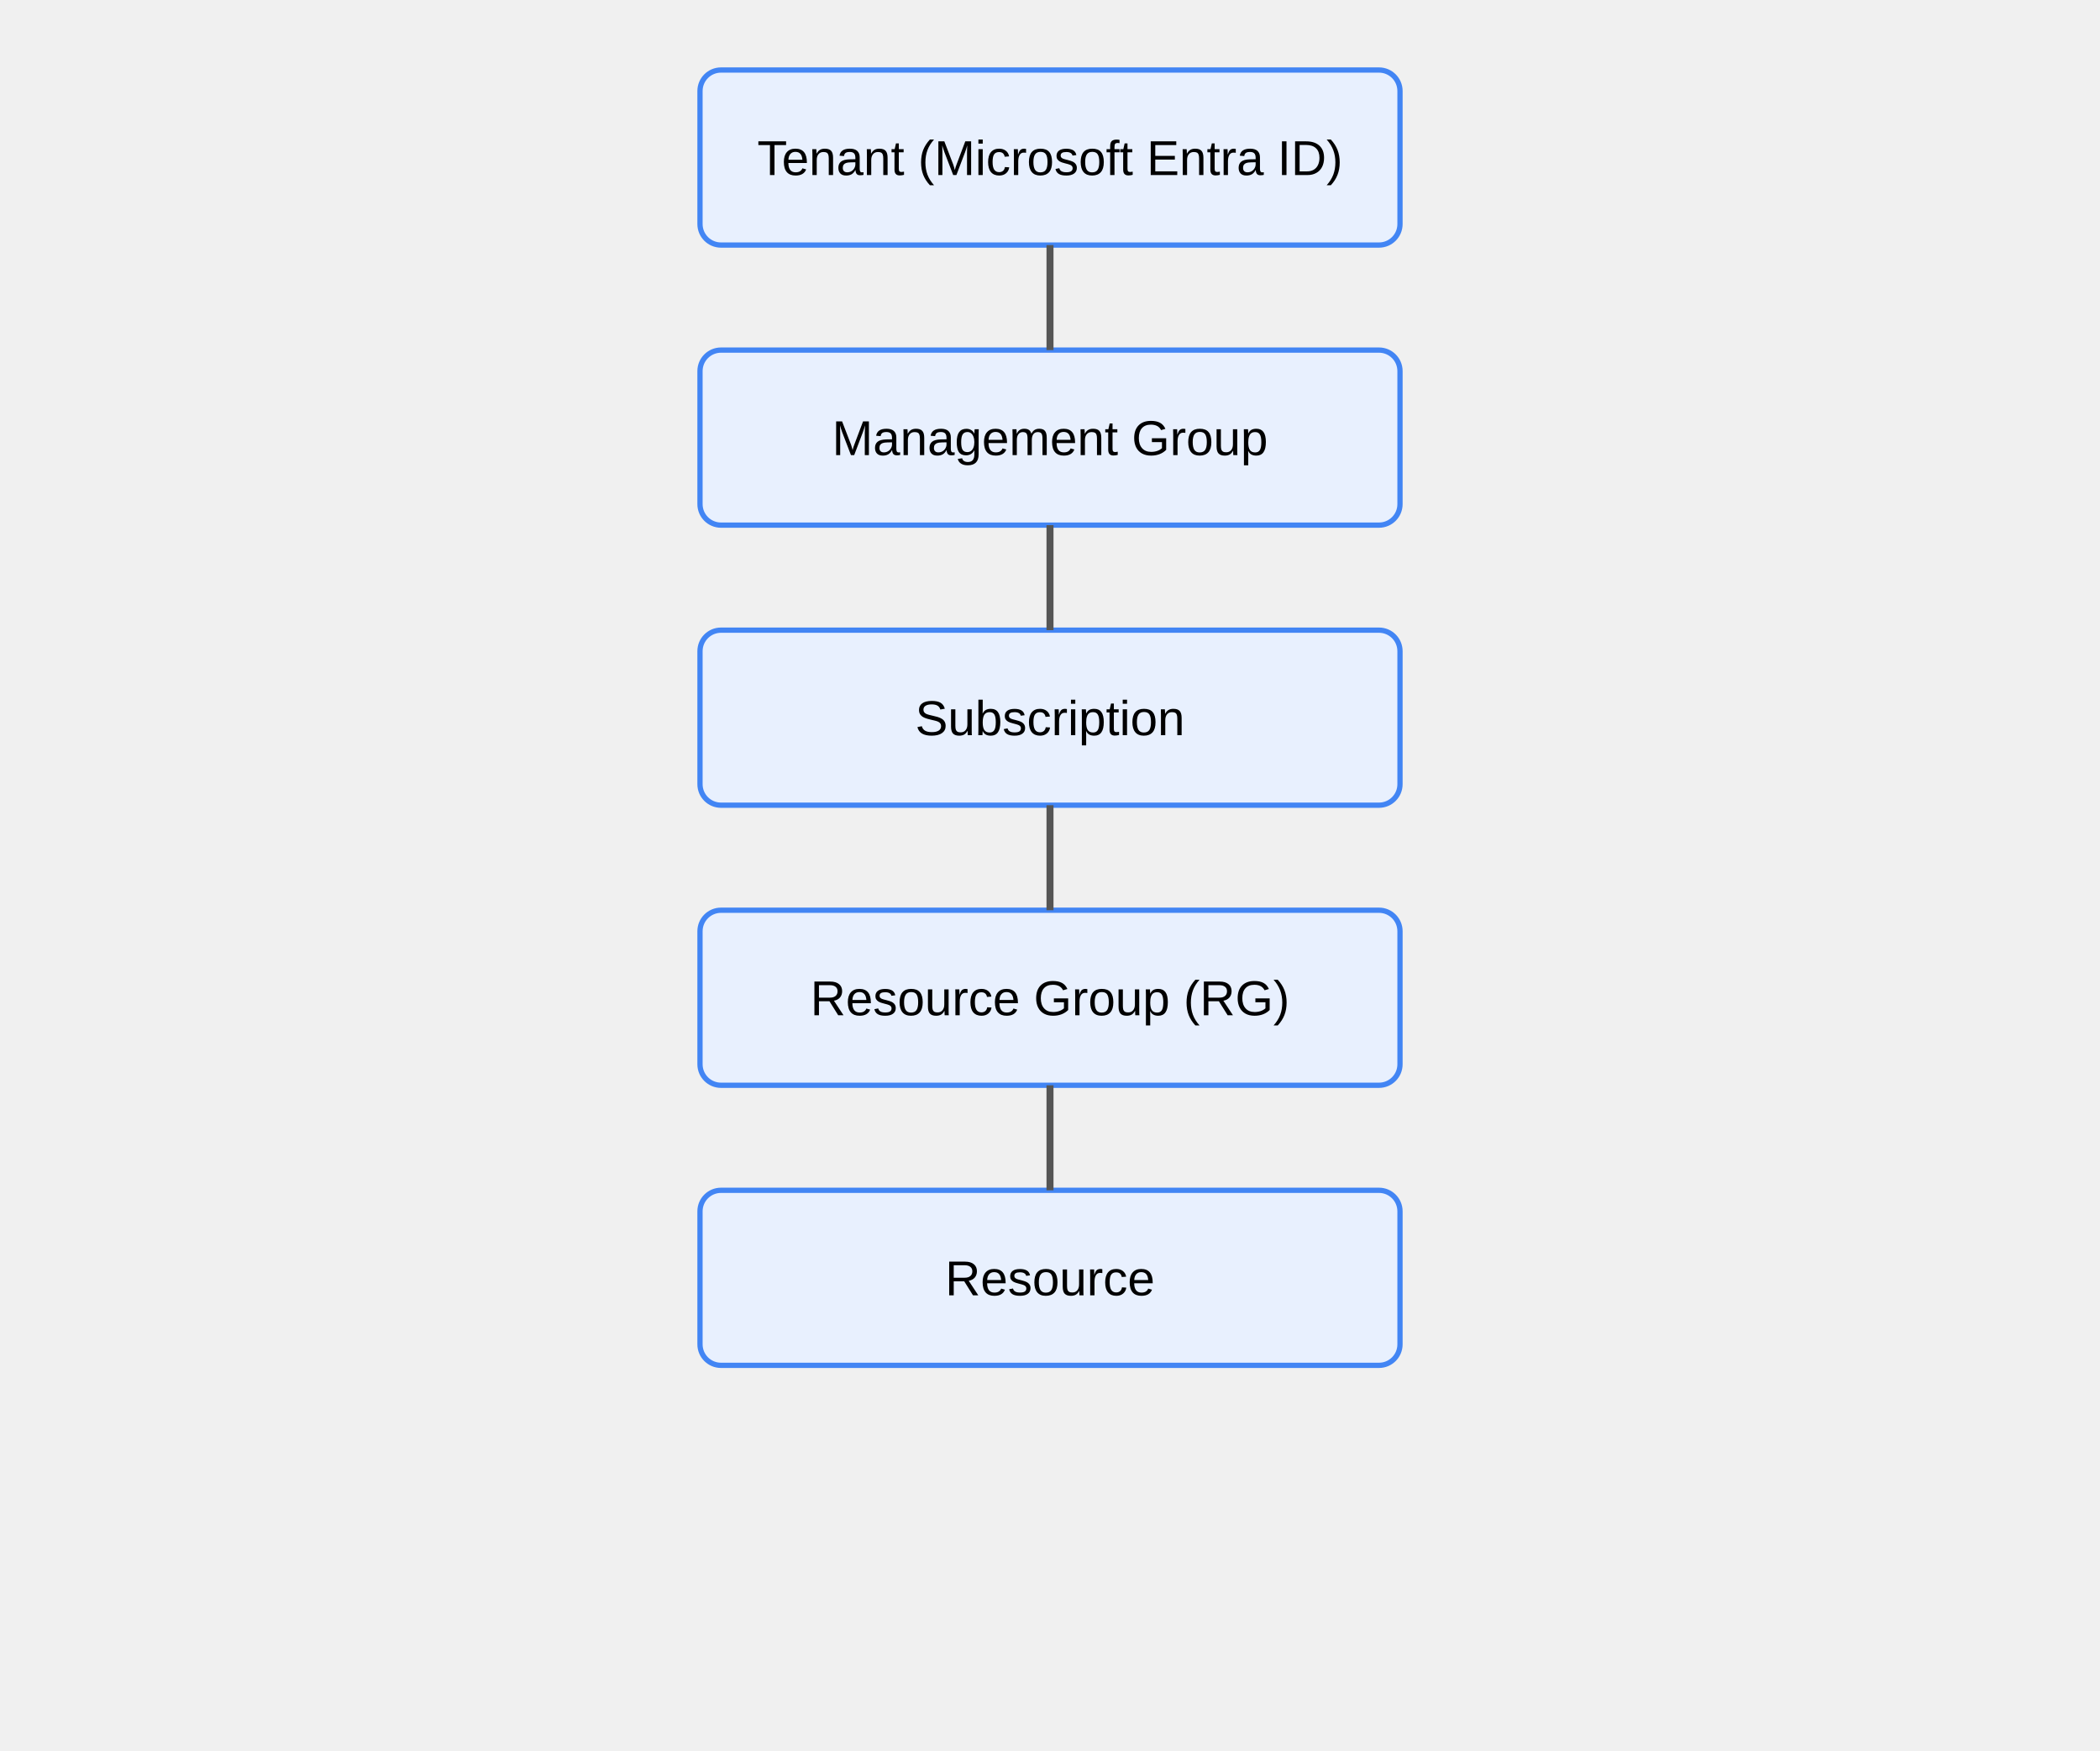
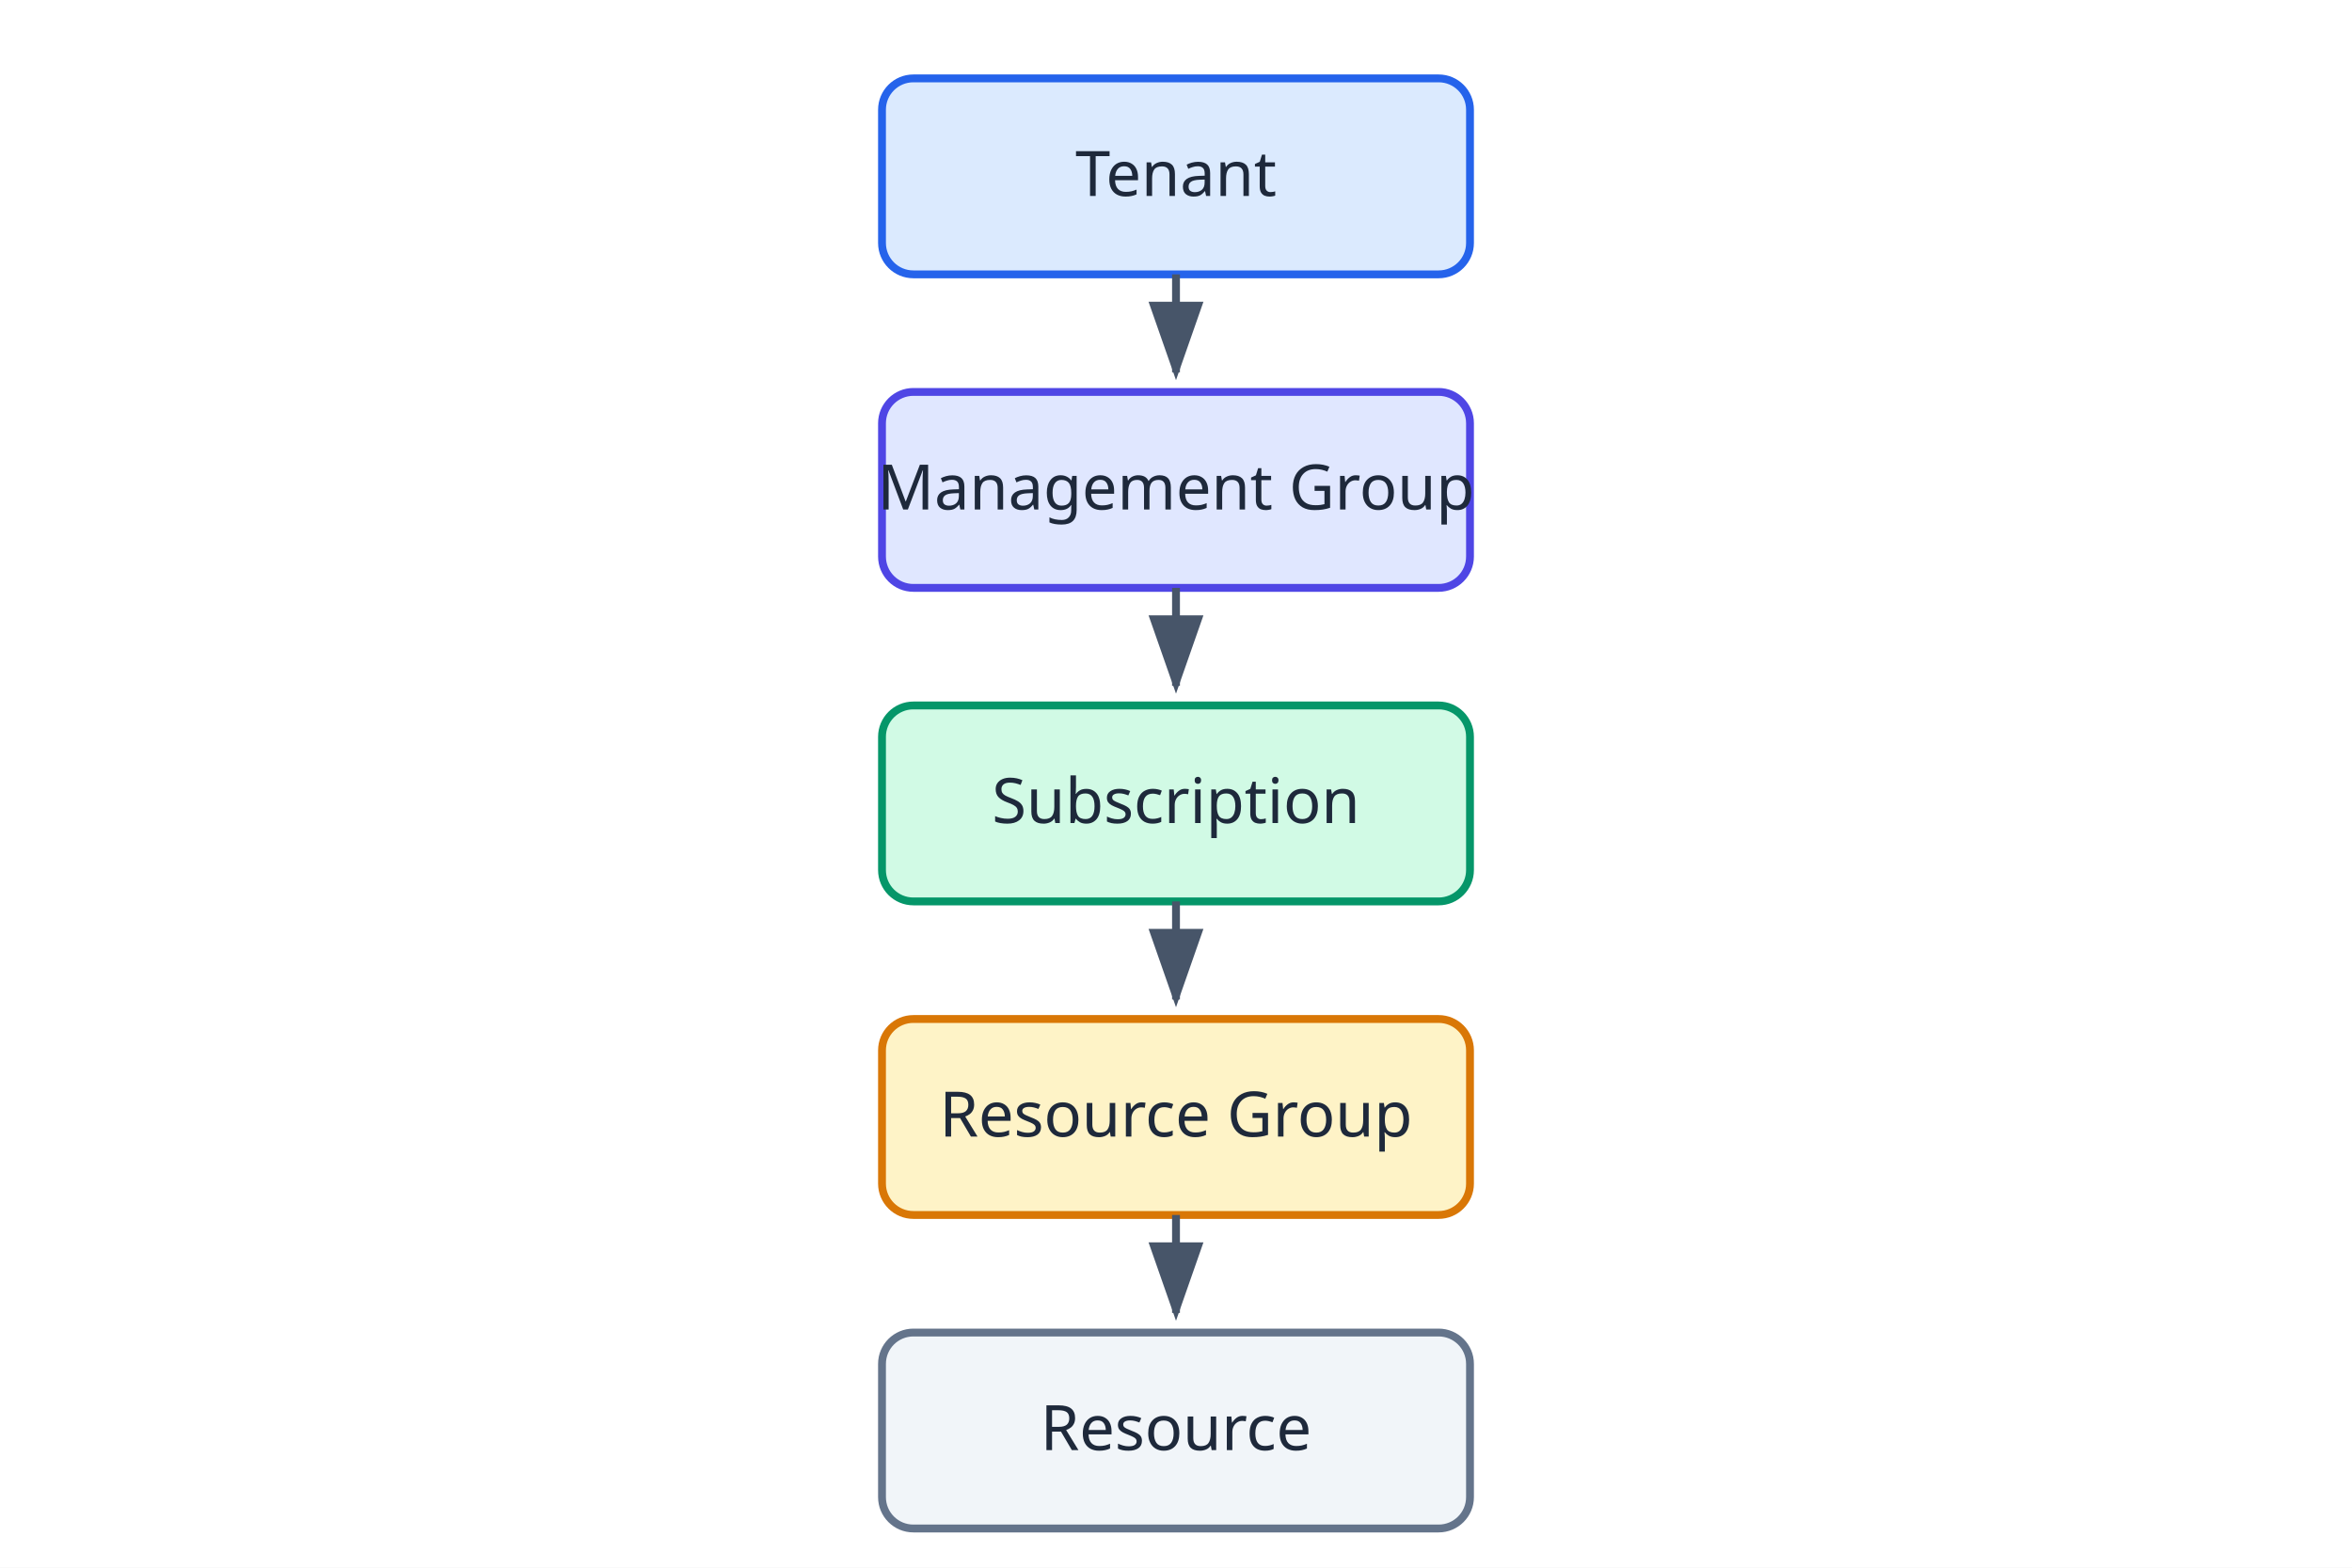
- <svg xmlns="http://www.w3.org/2000/svg" width="600" height="500">
-   <style>
-     .box { fill:#e8f0fe; stroke:#4285f4; stroke-width:1.5; }
-     .text { font-family: Arial; font-size: 14px; }
-   </style>
-   <rect x="200" y="20" width="200" height="50" rx="6" class="box" />
-   <text x="300" y="50" text-anchor="middle" class="text">Tenant (Microsoft Entra ID)</text>
-   <rect x="200" y="100" width="200" height="50" rx="6" class="box" />
-   <text x="300" y="130" text-anchor="middle" class="text">Management Group</text>
-   <rect x="200" y="180" width="200" height="50" rx="6" class="box" />
-   <text x="300" y="210" text-anchor="middle" class="text">Subscription</text>
-   <rect x="200" y="260" width="200" height="50" rx="6" class="box" />
-   <text x="300" y="290" text-anchor="middle" class="text">Resource Group (RG)</text>
-   <rect x="200" y="340" width="200" height="50" rx="6" class="box" />
-   <text x="300" y="370" text-anchor="middle" class="text">Resource</text>
-   <line x1="300" y1="70" x2="300" y2="100" stroke="#555" stroke-width="2" />
-   <line x1="300" y1="150" x2="300" y2="180" stroke="#555" stroke-width="2" />
-   <line x1="300" y1="230" x2="300" y2="260" stroke="#555" stroke-width="2" />
-   <line x1="300" y1="310" x2="300" y2="340" stroke="#555" stroke-width="2" />
+ <svg xmlns="http://www.w3.org/2000/svg" viewBox="0 0 600 400" width="600" height="400">
+   <defs>
+     <marker id="arrow" markerWidth="10" markerHeight="7" refX="9" refY="3.5" orient="auto">
+       <polygon points="0 0, 10 3.5, 0 7" fill="#475569" />
+     </marker>
+     <marker id="arrowBlue" markerWidth="10" markerHeight="7" refX="9" refY="3.5" orient="auto">
+       <polygon points="0 0, 10 3.5, 0 7" fill="#2563EB" />
+     </marker>
+   </defs>
+   <rect width="600" height="400" fill="#FFFFFF" />
+   <rect x="225" y="20" width="150" height="50" rx="8" fill="#DBEAFE" stroke="#2563EB" stroke-width="2" />
+   <text x="300" y="50" text-anchor="middle" font-family="Segoe UI" font-size="16" fill="#1E293B">Tenant</text>
+   <line x1="300" y1="70" x2="300" y2="95" stroke="#475569" stroke-width="2" marker-end="url(#arrow)" />
+   <rect x="225" y="100" width="150" height="50" rx="8" fill="#E0E7FF" stroke="#4F46E5" stroke-width="2" />
+   <text x="300" y="130" text-anchor="middle" font-family="Segoe UI" font-size="16" fill="#1E293B">Management Group</text>
+   <line x1="300" y1="150" x2="300" y2="175" stroke="#475569" stroke-width="2" marker-end="url(#arrow)" />
+   <rect x="225" y="180" width="150" height="50" rx="8" fill="#D1FAE5" stroke="#059669" stroke-width="2" />
+   <text x="300" y="210" text-anchor="middle" font-family="Segoe UI" font-size="16" fill="#1E293B">Subscription</text>
+   <line x1="300" y1="230" x2="300" y2="255" stroke="#475569" stroke-width="2" marker-end="url(#arrow)" />
+   <rect x="225" y="260" width="150" height="50" rx="8" fill="#FEF3C7" stroke="#D97706" stroke-width="2" />
+   <text x="300" y="290" text-anchor="middle" font-family="Segoe UI" font-size="16" fill="#1E293B">Resource Group</text>
+   <line x1="300" y1="310" x2="300" y2="335" stroke="#475569" stroke-width="2" marker-end="url(#arrow)" />
+   <rect x="225" y="340" width="150" height="50" rx="8" fill="#F1F5F9" stroke="#64748B" stroke-width="2" />
+   <text x="300" y="370" text-anchor="middle" font-family="Segoe UI" font-size="16" fill="#1E293B">Resource</text>
</svg>
